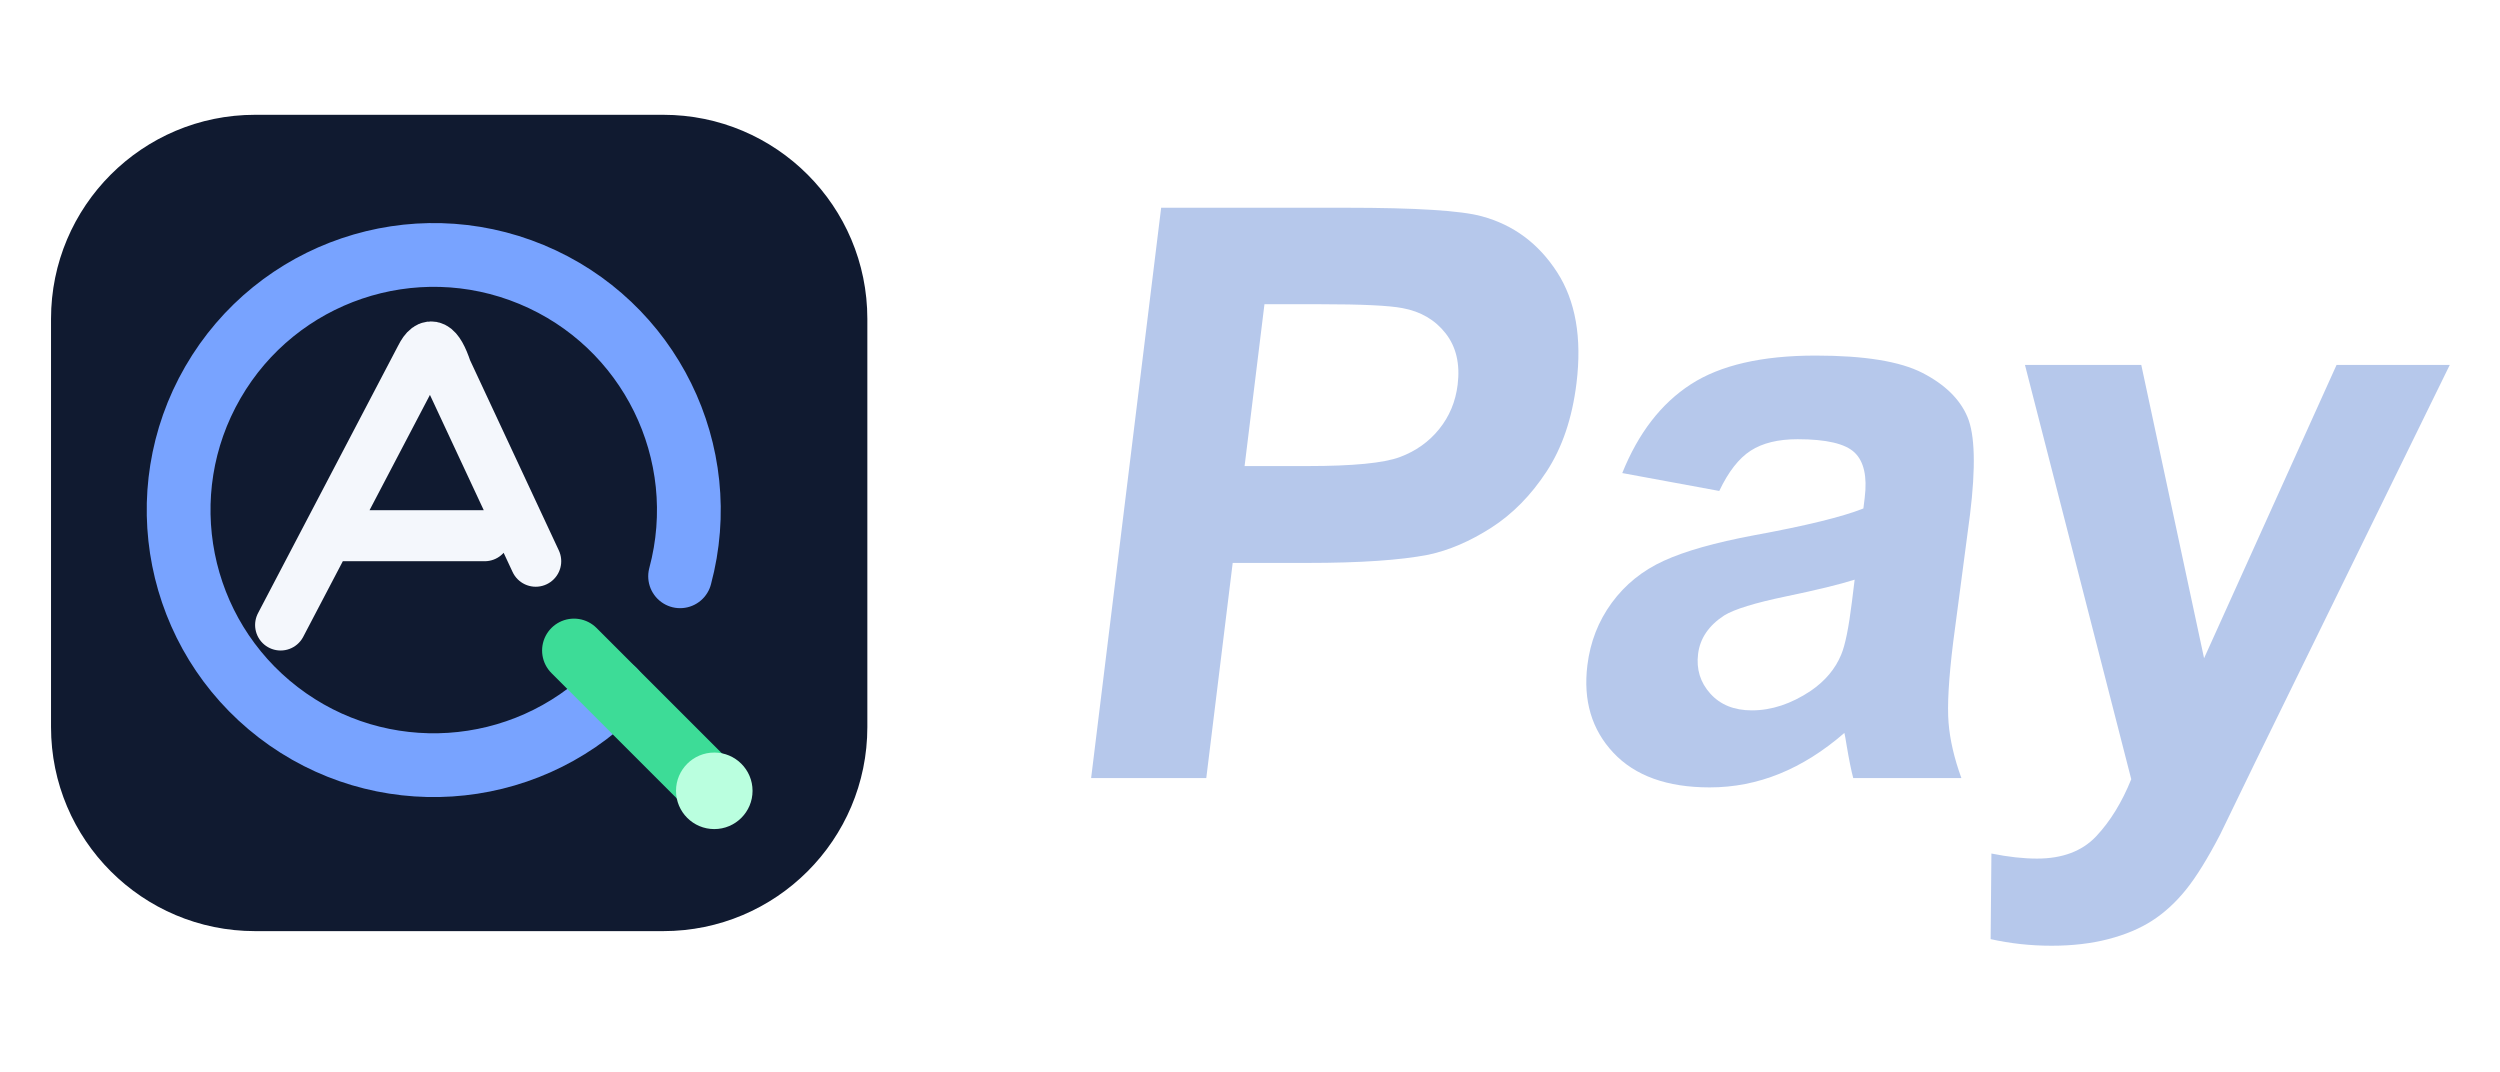
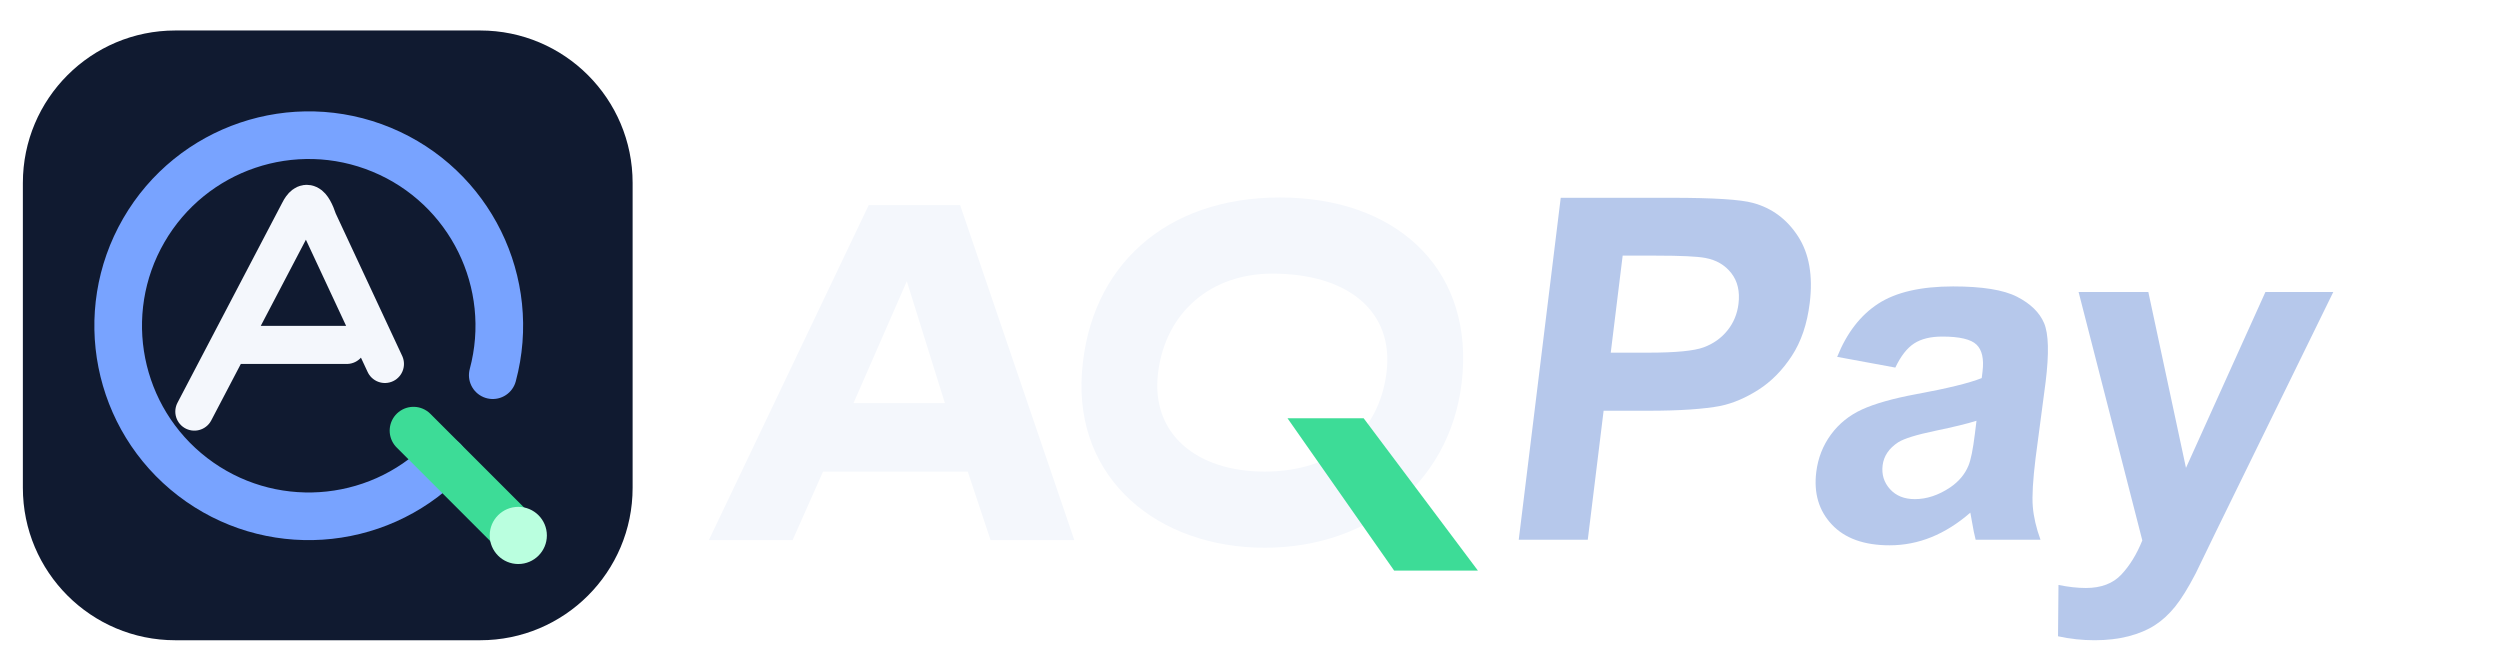
- <svg xmlns="http://www.w3.org/2000/svg" width="196" height="84" viewBox="0 0 196 84" role="img" aria-label="AQ Pay">
-   <g transform="translate(4 9)">
+ <svg xmlns="http://www.w3.org/2000/svg" width="328" height="88" viewBox="0 0 328 88" role="img" aria-label="AQ Pay">
+   <g transform="translate(3 4) scale(1.25)">
    <style>.token{display:none}@media(prefers-reduced-motion:no-preference){.token{display:block} .rest{display:none}}</style>
    <rect width="64" height="64" rx="16" fill="#101A30" />
    <g fill="none" stroke-linecap="round" stroke-linejoin="round">
      <path d="M44.14 45.14 A20 20 0 1 1 49.32 36.18" stroke="#78A3FF" stroke-width="5" />
      <path d="M18 40 L29 19 Q30 17 31 20 L38 35 M22 33 H34" stroke="#F4F7FC" stroke-width="4" />
      <path d="M41 42 L52 53" stroke="#3DDC97" stroke-width="5" />
    </g>
    <circle class="rest" cx="52" cy="53" r="3" fill="#BAFFDF" />
    <circle class="token" r="3.3" fill="#BAFFDF">
      <animateMotion dur="3s" repeatCount="indefinite" calcMode="linear" keyPoints="0;0;.93;1;1" keyTimes="0;.08;.72;.82;1" path="M49.32 36.18 A20 20 0 1 0 44.14 45.14 L52 53" />
      <animate attributeName="opacity" values="0;1;1;0;0" keyTimes="0;.08;.84;.96;1" dur="3s" repeatCount="indefinite" />
    </circle>
  </g>
-   <g fill="#B6C8EB" transform="translate(81 61) skewX(-7) scale(.0305 -.0305)">
-     <path transform="translate(0 0)" d="M149 0V1466H624Q894 1466 976 1444Q1102 1411 1187.0 1300.5Q1272 1190 1272 1015Q1272 880 1223.0 788.0Q1174 696 1098.5 643.5Q1023 591 945 574Q839 553 638 553H445V0ZM445 1218V802H607Q782 802 841.0 825.0Q900 848 933.5 897.0Q967 946 967 1011Q967 1091 920.0 1143.0Q873 1195 801 1208Q748 1218 588 1218Z" />
-     <path transform="translate(1316 0)" d="M357 738 102 784Q145 938 250.0 1012.0Q355 1086 562 1086Q750 1086 842.0 1041.5Q934 997 971.5 928.5Q1009 860 1009 677L1006 349Q1006 209 1019.5 142.5Q1033 76 1070 0H792Q781 28 765 83Q758 108 755 116Q683 46 601.0 11.0Q519 -24 426 -24Q262 -24 167.5 65.0Q73 154 73 290Q73 380 116.0 450.5Q159 521 236.5 558.5Q314 596 460 624Q657 661 733 693V721Q733 802 693.0 836.5Q653 871 542 871Q467 871 425.0 841.5Q383 812 357 738ZM733 510Q679 492 562.0 467.0Q445 442 409 418Q354 379 354 319Q354 260 398.0 217.0Q442 174 510 174Q586 174 655 224Q706 262 722 317Q733 353 733 454Z" />
-     <path transform="translate(2405 0)" d="M14 1062H313L567 308L815 1062H1106L731 40L664 -145Q627 -238 593.5 -287.0Q560 -336 516.5 -366.5Q473 -397 409.5 -414.0Q346 -431 266 -431Q185 -431 107 -414L82 -194Q148 -207 201 -207Q299 -207 346.0 -149.5Q393 -92 418 -3Z" />
+   <g transform="translate(9.3 15.01) scale(.9)">
+     <g fill="#F4F7FC" transform="translate(93 11) scale(1.11)">
+       <path fill-rule="evenodd" d="M0 46 21 2h12l15 44H37l-3-9H15l-4 9Zm19-18h12l-5-16Z" />
+       <path fill-rule="evenodd" d="M75 1c15 0 25 9 24 23S87 47 73 47s-25-9-24-23S60 1 75 1Zm-1 10c-8 0-14 5-15 13s5 13 14 13 15-5 16-13-5-13-15-13Z" />
+       <path fill="#3DDC97" d="M76 30h10l15 20H90Z" />
+     </g>
+     <g fill="#B6C8EB" transform="translate(206 62) skewX(-7) scale(.034 -.034)">
+       <path transform="translate(0 0)" d="M149 0V1466H624Q894 1466 976 1444Q1102 1411 1187.0 1300.5Q1272 1190 1272 1015Q1272 880 1223.0 788.0Q1174 696 1098.5 643.5Q1023 591 945 574Q839 553 638 553H445V0ZM445 1218V802H607Q782 802 841.0 825.0Q900 848 933.5 897.0Q967 946 967 1011Q967 1091 920.0 1143.0Q873 1195 801 1208Q748 1218 588 1218Z" />
+       <path transform="translate(1316 0)" d="M357 738 102 784Q145 938 250.0 1012.0Q355 1086 562 1086Q750 1086 842.0 1041.5Q934 997 971.5 928.5Q1009 860 1009 677L1006 349Q1006 209 1019.5 142.5Q1033 76 1070 0H792Q781 28 765 83Q758 108 755 116Q683 46 601.0 11.0Q519 -24 426 -24Q262 -24 167.5 65.0Q73 154 73 290Q73 380 116.0 450.5Q159 521 236.5 558.5Q314 596 460 624Q657 661 733 693V721Q733 802 693.0 836.5Q653 871 542 871Q467 871 425.0 841.5Q383 812 357 738ZM733 510Q679 492 562.0 467.0Q445 442 409 418Q354 379 354 319Q354 260 398.0 217.0Q442 174 510 174Q586 174 655 224Q706 262 722 317Q733 353 733 454Z" />
+       <path transform="translate(2405 0)" d="M14 1062H313L567 308L815 1062H1106L731 40L664 -145Q627 -238 593.5 -287.0Q560 -336 516.5 -366.5Q473 -397 409.5 -414.0Q346 -431 266 -431Q185 -431 107 -414L82 -194Q148 -207 201 -207Q299 -207 346.0 -149.5Q393 -92 418 -3Z" />
+     </g>
  </g>
</svg>
